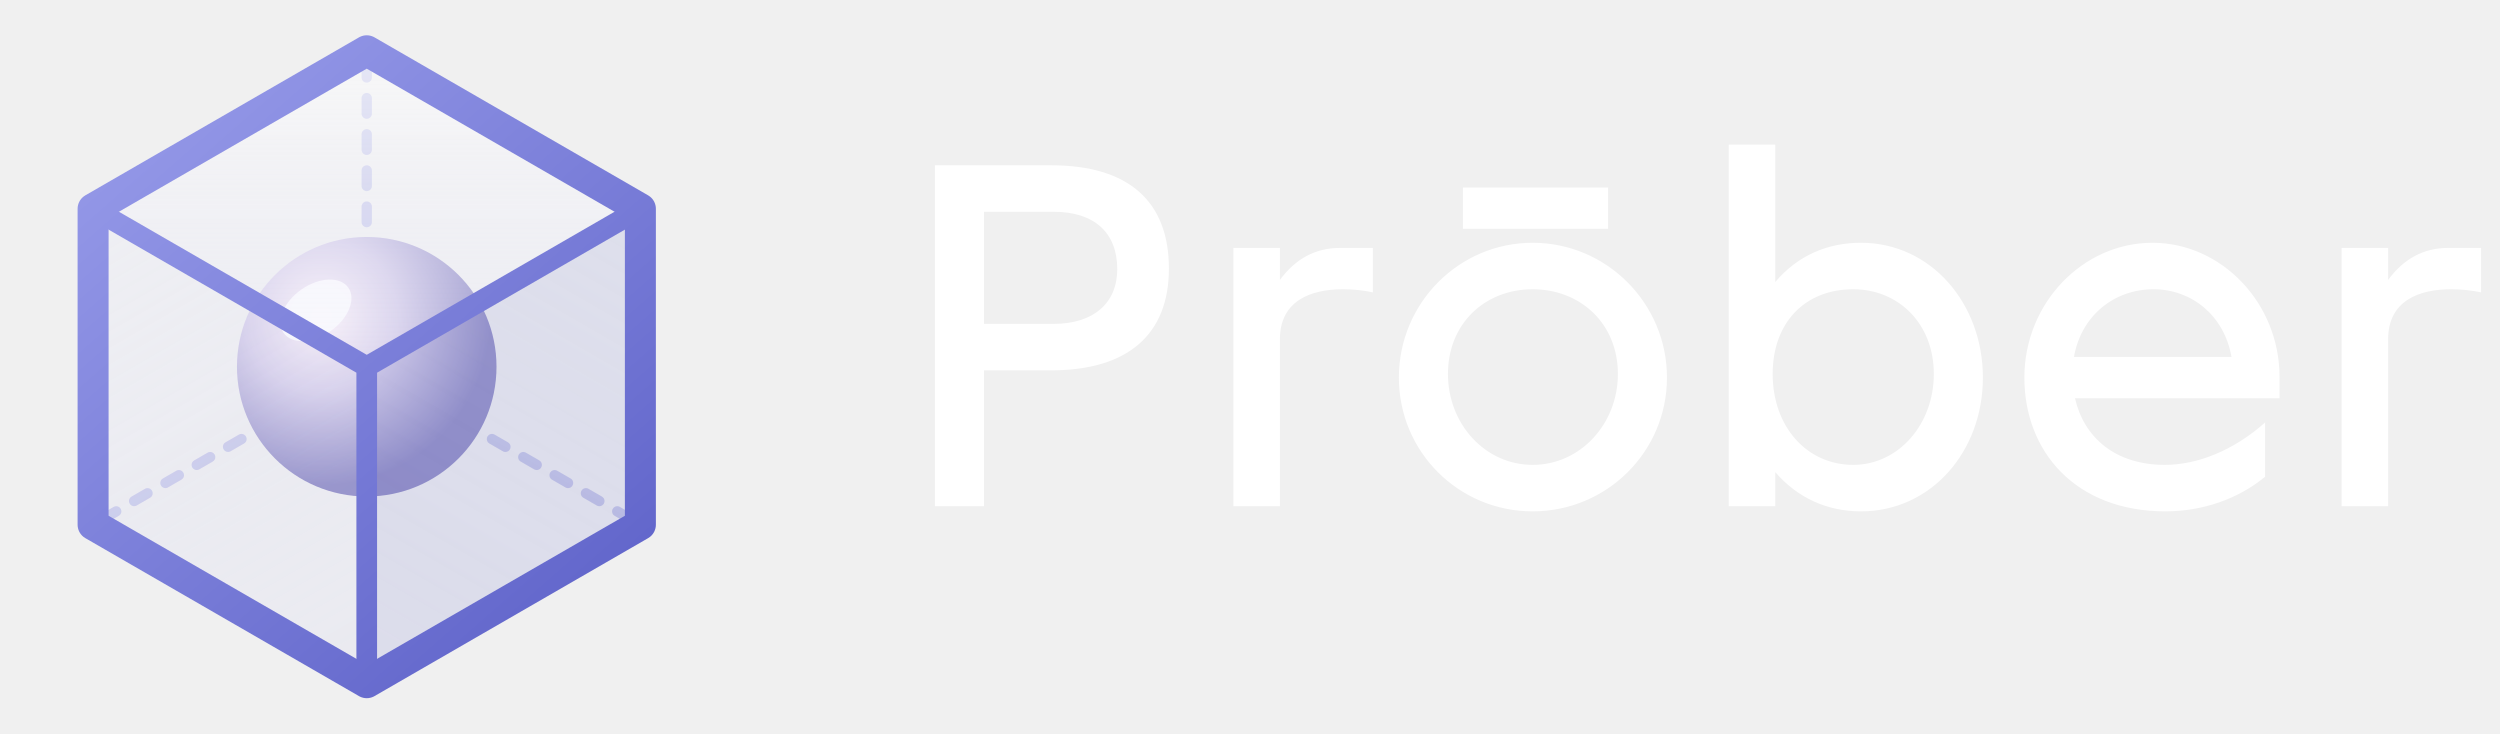
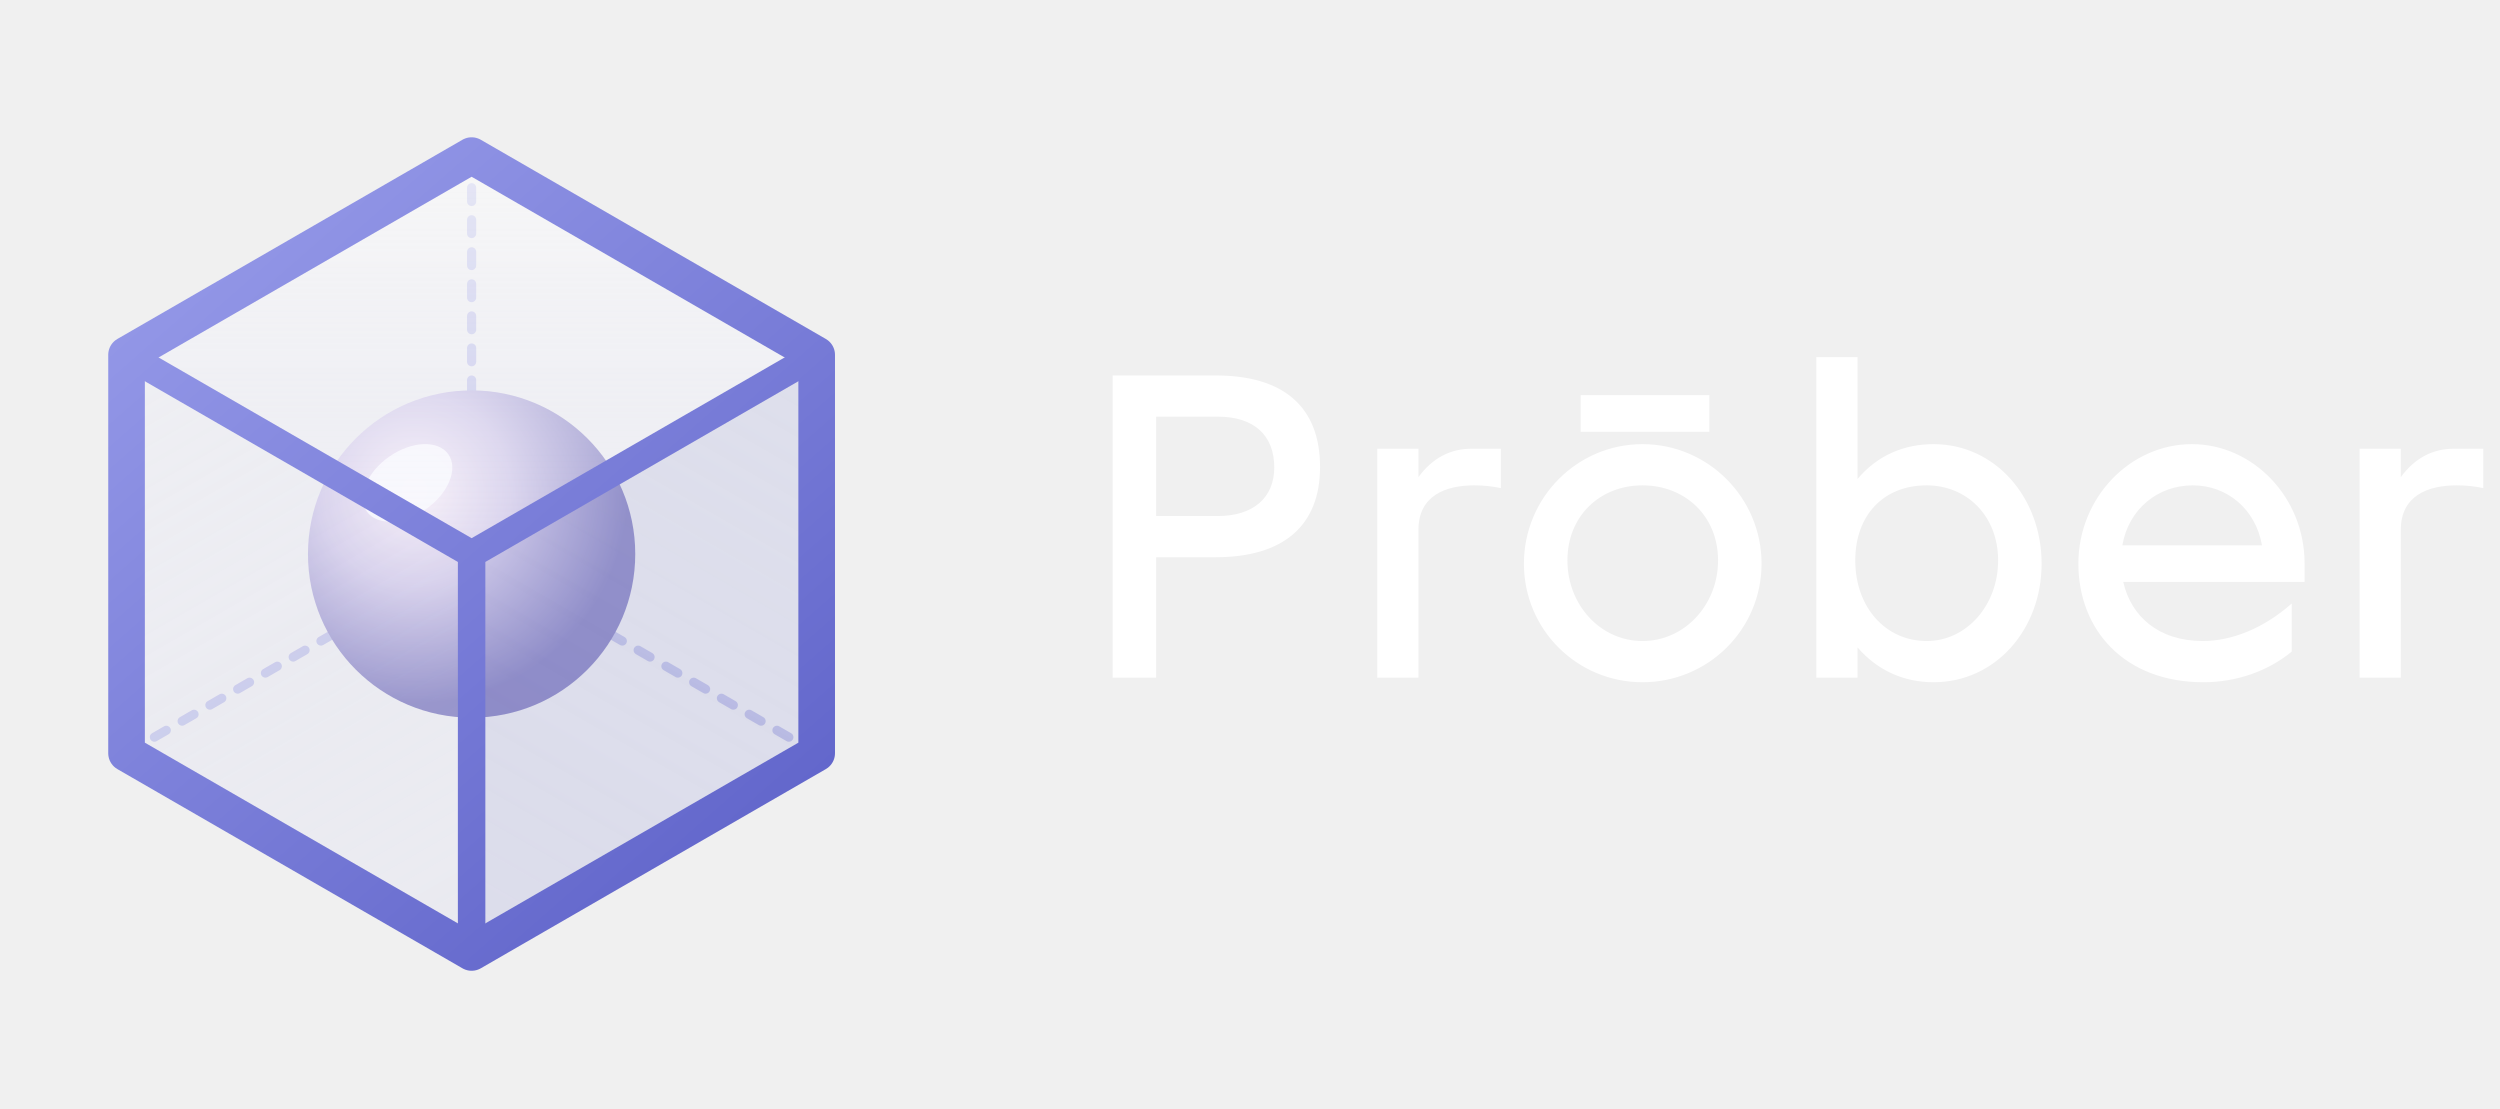
- <svg xmlns="http://www.w3.org/2000/svg" width="484" height="142" viewBox="0 0 484 142" fill="none">
-   <path d="M71 71V9.831M71 71L18.023 101.585M71 71L123.977 101.585" stroke="url(#paint0_linear_346_776)" stroke-opacity="0.35" stroke-width="2" stroke-linecap="round" stroke-dasharray="3 4" />
-   <path d="M71 96.123C84.875 96.123 96.123 84.875 96.123 71C96.123 57.125 84.875 45.877 71 45.877C57.125 45.877 45.877 57.125 45.877 71C45.877 84.875 57.125 96.123 71 96.123Z" fill="url(#paint1_radial_346_776)" />
-   <path d="M63.989 64.104C67.448 61.682 68.99 57.915 67.433 55.692C65.876 53.468 61.809 53.629 58.35 56.051C54.891 58.473 53.349 62.239 54.906 64.463C56.463 66.687 60.529 66.526 63.989 64.104Z" fill="white" fill-opacity="0.9" />
-   <path d="M71 9.831L123.977 40.416L71 71L18.023 40.416L71 9.831Z" fill="url(#paint2_linear_346_776)" />
-   <path d="M18.023 40.415L71 71V132.169L18.023 101.584V40.415Z" fill="url(#paint3_linear_346_776)" />
-   <path d="M123.977 40.415L71 71V132.169L123.977 101.584V40.415Z" fill="url(#paint4_linear_346_776)" />
-   <path d="M71 9.831L123.977 40.416V101.585L71 132.17L18.023 101.585V40.416L71 9.831Z" stroke="url(#paint5_linear_346_776)" stroke-width="6" stroke-linejoin="round" />
-   <path d="M18.023 40.415L71 71M71 71L123.977 40.415M71 71V132.169" stroke="url(#paint6_linear_346_776)" stroke-width="4" stroke-linecap="round" stroke-linejoin="round" />
-   <path d="M181 98V32H203.5C218.4 32 226.3 38.9 226.3 52C226.3 64.8 218.3 71.7 203.5 71.7H190.5V98H181ZM190.5 62.7H204C211.7 62.7 216.3 58.7 216.3 52.1C216.3 45 211.8 41 204 41H190.5V62.7ZM259.389 48H265.789V56.6C263.889 56.2 261.989 56 259.989 56C253.789 56 247.789 58.2 247.789 65.7V98H238.789V48H247.789V54.2C250.789 50.1 254.689 48 259.389 48ZM296.724 99C282.424 99 270.824 87.5 270.824 73.1C270.824 58.7 282.424 47 296.724 47C311.024 47 322.724 58.7 322.724 73.1C322.724 87.5 311.024 99 296.724 99ZM296.724 90C305.924 90 313.224 82.1 313.224 72.4C313.224 62.6 305.924 56 296.724 56C287.524 56 280.324 62.6 280.324 72.4C280.324 82.1 287.524 90 296.724 90ZM283.224 44.3V36.3H311.324V44.3H283.224ZM334.688 98V28H343.688V54.6C348.088 49.4 353.888 47 360.288 47C373.788 47 383.888 58.7 383.888 73.1C383.888 87.5 373.788 99 360.288 99C353.888 99 348.088 96.5 343.688 91.4V98H334.688ZM358.788 90C367.488 90 374.388 82.2 374.388 72.4C374.388 62.6 367.488 56 358.788 56C349.388 56 343.188 62.5 343.188 72.4C343.188 82.6 349.788 90 358.788 90ZM391.918 73.1C391.918 58.7 403.218 47 416.718 47C430.018 47 441.318 58.6 441.318 73V77.1H401.718C403.418 84.6 409.418 90 419.118 90C425.318 90 432.318 87.3 438.518 81.8V92.3C433.318 96.6 426.418 99 419.218 99C401.918 99 391.918 87.5 391.918 73.1ZM401.518 69.1H432.018C430.618 61.1 424.318 56 416.918 56C409.318 56 402.918 61.1 401.518 69.1ZM473.94 48H480.34V56.6C478.44 56.2 476.54 56 474.54 56C468.34 56 462.34 58.2 462.34 65.7V98H453.34V48H462.34V54.2C465.34 50.1 469.24 48 473.94 48Z" fill="white" />
+ <svg xmlns="http://www.w3.org/2000/svg" width="546" height="242" viewBox="0 0 546 242" fill="none">
+   <path d="M103 121V33.984M103 121L27.638 164.507M103 121L178.362 164.507" stroke="url(#paint0_linear_361_867)" stroke-opacity="0.35" stroke-width="2" stroke-linecap="round" stroke-dasharray="3 4" />
+   <path d="M103 156.739C122.738 156.739 138.738 140.738 138.738 121C138.738 101.262 122.738 85.262 103 85.262C83.262 85.262 67.261 101.262 67.261 121C67.261 140.738 83.262 156.739 103 156.739Z" fill="url(#paint1_radial_361_867)" />
+   <path d="M93.026 111.189C97.947 107.744 100.14 102.386 97.925 99.223C95.71 96.06 89.926 96.288 85.005 99.734C80.084 103.179 77.891 108.537 80.106 111.7C82.321 114.864 88.105 114.635 93.026 111.189Z" fill="white" fill-opacity="0.9" />
+   <path d="M103 33.984L178.362 77.492L103 121L27.638 77.492L103 33.984Z" fill="url(#paint2_linear_361_867)" />
+   <path d="M27.638 77.492L103 121V208.015L27.638 164.508V77.492Z" fill="url(#paint3_linear_361_867)" />
+   <path d="M178.362 77.492L103 121V208.015L178.362 164.508V77.492Z" fill="url(#paint4_linear_361_867)" />
+   <path d="M103 33.984L178.362 77.492V164.507L103 208.015L27.638 164.507V77.492L103 33.984Z" stroke="url(#paint5_linear_361_867)" stroke-width="8" stroke-linejoin="round" />
+   <path d="M27.638 77.492L103 121M103 121L178.362 77.492M103 121V208.015" stroke="url(#paint6_linear_361_867)" stroke-width="6" stroke-linecap="round" stroke-linejoin="round" />
+   <path d="M243 148V82H265.5C280.4 82 288.3 88.9 288.3 102C288.3 114.8 280.3 121.7 265.5 121.7H252.5V148H243ZM252.5 112.7H266C273.7 112.7 278.3 108.7 278.3 102.1C278.3 95 273.8 91 266 91H252.5V112.7ZM321.389 98H327.789V106.6C325.889 106.2 323.989 106 321.989 106C315.789 106 309.789 108.2 309.789 115.7V148H300.789V98H309.789V104.2C312.789 100.1 316.689 98 321.389 98ZM358.724 149C344.424 149 332.824 137.5 332.824 123.1C332.824 108.7 344.424 97 358.724 97C373.024 97 384.724 108.7 384.724 123.1C384.724 137.5 373.024 149 358.724 149ZM358.724 140C367.924 140 375.224 132.1 375.224 122.4C375.224 112.6 367.924 106 358.724 106C349.524 106 342.324 112.6 342.324 122.4C342.324 132.1 349.524 140 358.724 140ZM345.224 94.3V86.3H373.324V94.3H345.224ZM396.688 148V78H405.688V104.6C410.088 99.4 415.888 97 422.288 97C435.788 97 445.888 108.7 445.888 123.1C445.888 137.5 435.788 149 422.288 149C415.888 149 410.088 146.5 405.688 141.4V148H396.688ZM420.788 140C429.488 140 436.388 132.2 436.388 122.4C436.388 112.6 429.488 106 420.788 106C411.388 106 405.188 112.5 405.188 122.4C405.188 132.6 411.788 140 420.788 140ZM453.918 123.1C453.918 108.7 465.218 97 478.718 97C492.018 97 503.318 108.6 503.318 123V127.1H463.718C465.418 134.6 471.418 140 481.118 140C487.318 140 494.318 137.3 500.518 131.8V142.3C495.318 146.6 488.418 149 481.218 149C463.918 149 453.918 137.5 453.918 123.1ZM463.518 119.1H494.018C492.618 111.1 486.318 106 478.918 106C471.318 106 464.918 111.1 463.518 119.1ZM535.94 98H542.34V106.6C540.44 106.2 538.54 106 536.54 106C530.34 106 524.34 108.2 524.34 115.7V148H515.34V98H524.34V104.2C527.34 100.1 531.24 98 535.94 98Z" fill="white" />
  <defs>
-     <linearGradient id="paint0_linear_346_776" x1="17.477" y1="9.831" x2="124.523" y2="132.17" gradientUnits="userSpaceOnUse">
+     <linearGradient id="paint0_linear_361_867" x1="26.861" y1="33.984" x2="179.138" y2="208.015" gradientUnits="userSpaceOnUse">
      <stop stop-color="#9A9EEB" />
      <stop offset="1" stop-color="#5B5FC7" />
    </linearGradient>
-     <radialGradient id="paint1_radial_346_776" cx="0" cy="0" r="1" gradientUnits="userSpaceOnUse" gradientTransform="translate(62.2616 61.1693) scale(32.7692)">
+     <radialGradient id="paint1_radial_361_867" cx="0" cy="0" r="1" gradientUnits="userSpaceOnUse" gradientTransform="translate(90.5692 107.016) scale(46.6154)">
      <stop stop-color="#FFF6F9" />
      <stop offset="0.45" stop-color="#D6CEE9" />
      <stop offset="1" stop-color="#8A86C2" />
    </radialGradient>
-     <linearGradient id="paint2_linear_346_776" x1="71" y1="9.831" x2="71" y2="71" gradientUnits="userSpaceOnUse">
+     <linearGradient id="paint2_linear_361_867" x1="103" y1="33.984" x2="103" y2="121" gradientUnits="userSpaceOnUse">
      <stop stop-color="white" stop-opacity="0.5" />
      <stop offset="1" stop-color="#E4E5FA" stop-opacity="0.25" />
    </linearGradient>
-     <linearGradient id="paint3_linear_346_776" x1="18.023" y1="40.415" x2="71" y2="132.169" gradientUnits="userSpaceOnUse">
+     <linearGradient id="paint3_linear_361_867" x1="27.638" y1="77.492" x2="103" y2="208.015" gradientUnits="userSpaceOnUse">
      <stop stop-color="#EEEFFC" stop-opacity="0.3" />
      <stop offset="1" stop-color="#C9CBF2" stop-opacity="0.15" />
    </linearGradient>
-     <linearGradient id="paint4_linear_346_776" x1="123.977" y1="40.415" x2="71" y2="132.169" gradientUnits="userSpaceOnUse">
+     <linearGradient id="paint4_linear_361_867" x1="178.362" y1="77.492" x2="103" y2="208.015" gradientUnits="userSpaceOnUse">
      <stop stop-color="#B6BAE4" stop-opacity="0.3" />
      <stop offset="1" stop-color="#8E92D8" stop-opacity="0.2" />
    </linearGradient>
-     <linearGradient id="paint5_linear_346_776" x1="17.477" y1="9.831" x2="124.523" y2="132.17" gradientUnits="userSpaceOnUse">
+     <linearGradient id="paint5_linear_361_867" x1="26.861" y1="33.984" x2="179.138" y2="208.015" gradientUnits="userSpaceOnUse">
      <stop stop-color="#9A9EEB" />
      <stop offset="1" stop-color="#5B5FC7" />
    </linearGradient>
-     <linearGradient id="paint6_linear_346_776" x1="17.477" y1="9.83" x2="124.523" y2="132.169" gradientUnits="userSpaceOnUse">
+     <linearGradient id="paint6_linear_361_867" x1="26.861" y1="33.984" x2="179.138" y2="208.015" gradientUnits="userSpaceOnUse">
      <stop stop-color="#9A9EEB" />
      <stop offset="1" stop-color="#5B5FC7" />
    </linearGradient>
  </defs>
</svg>
